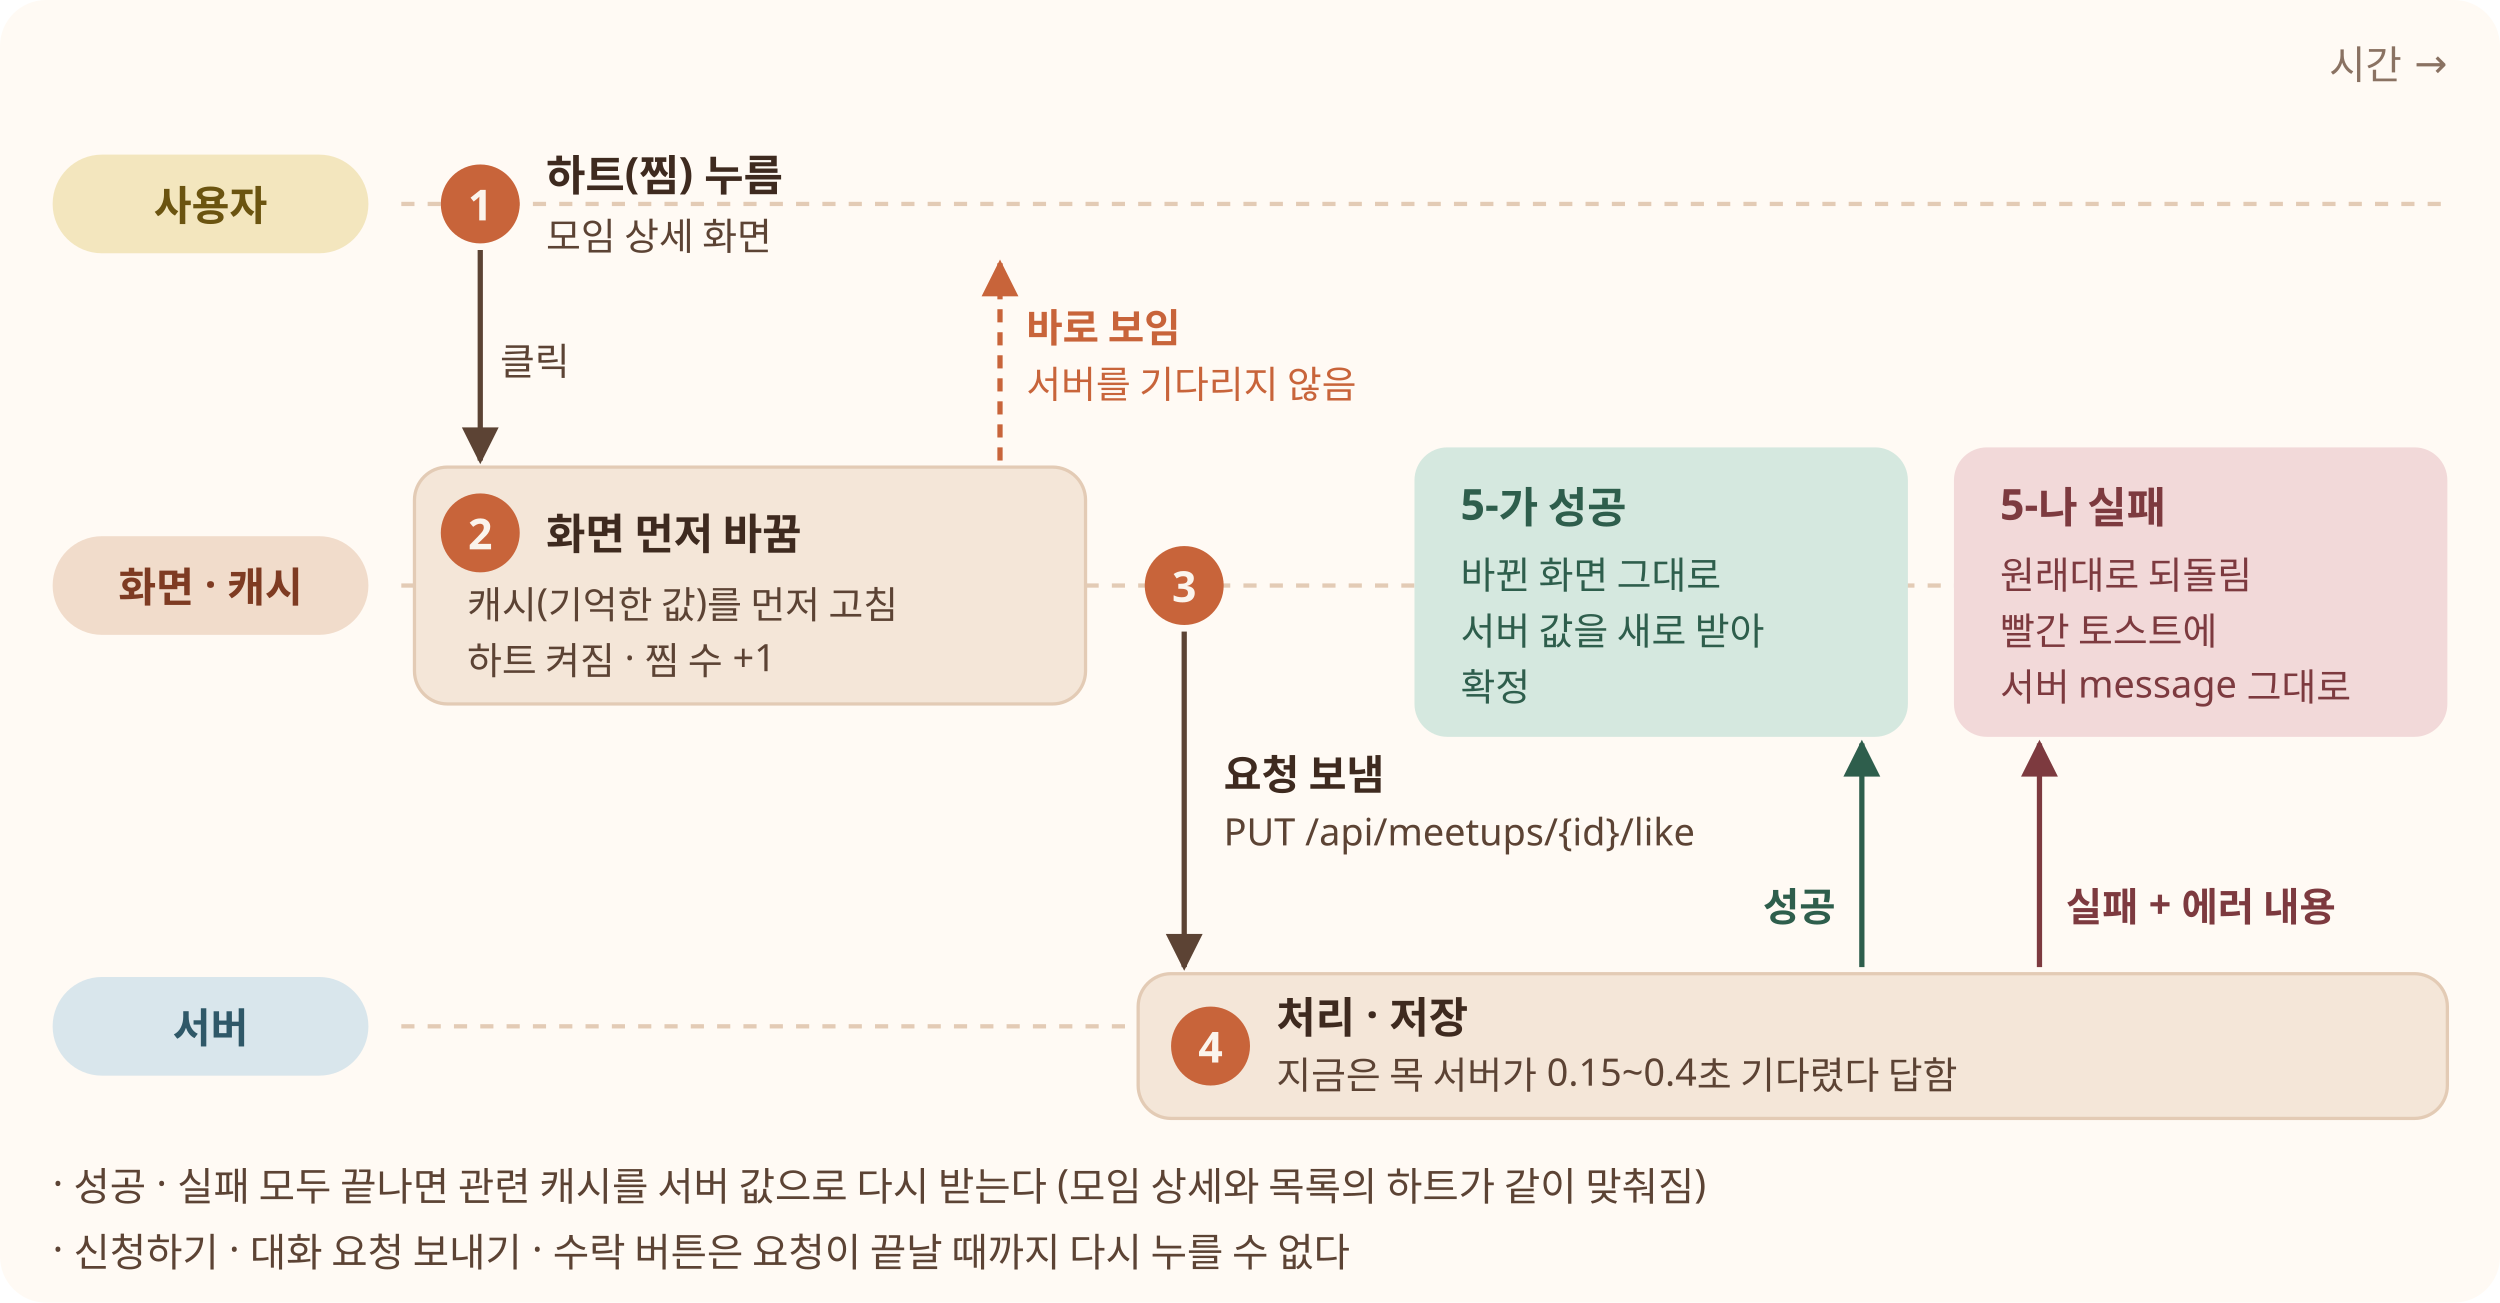
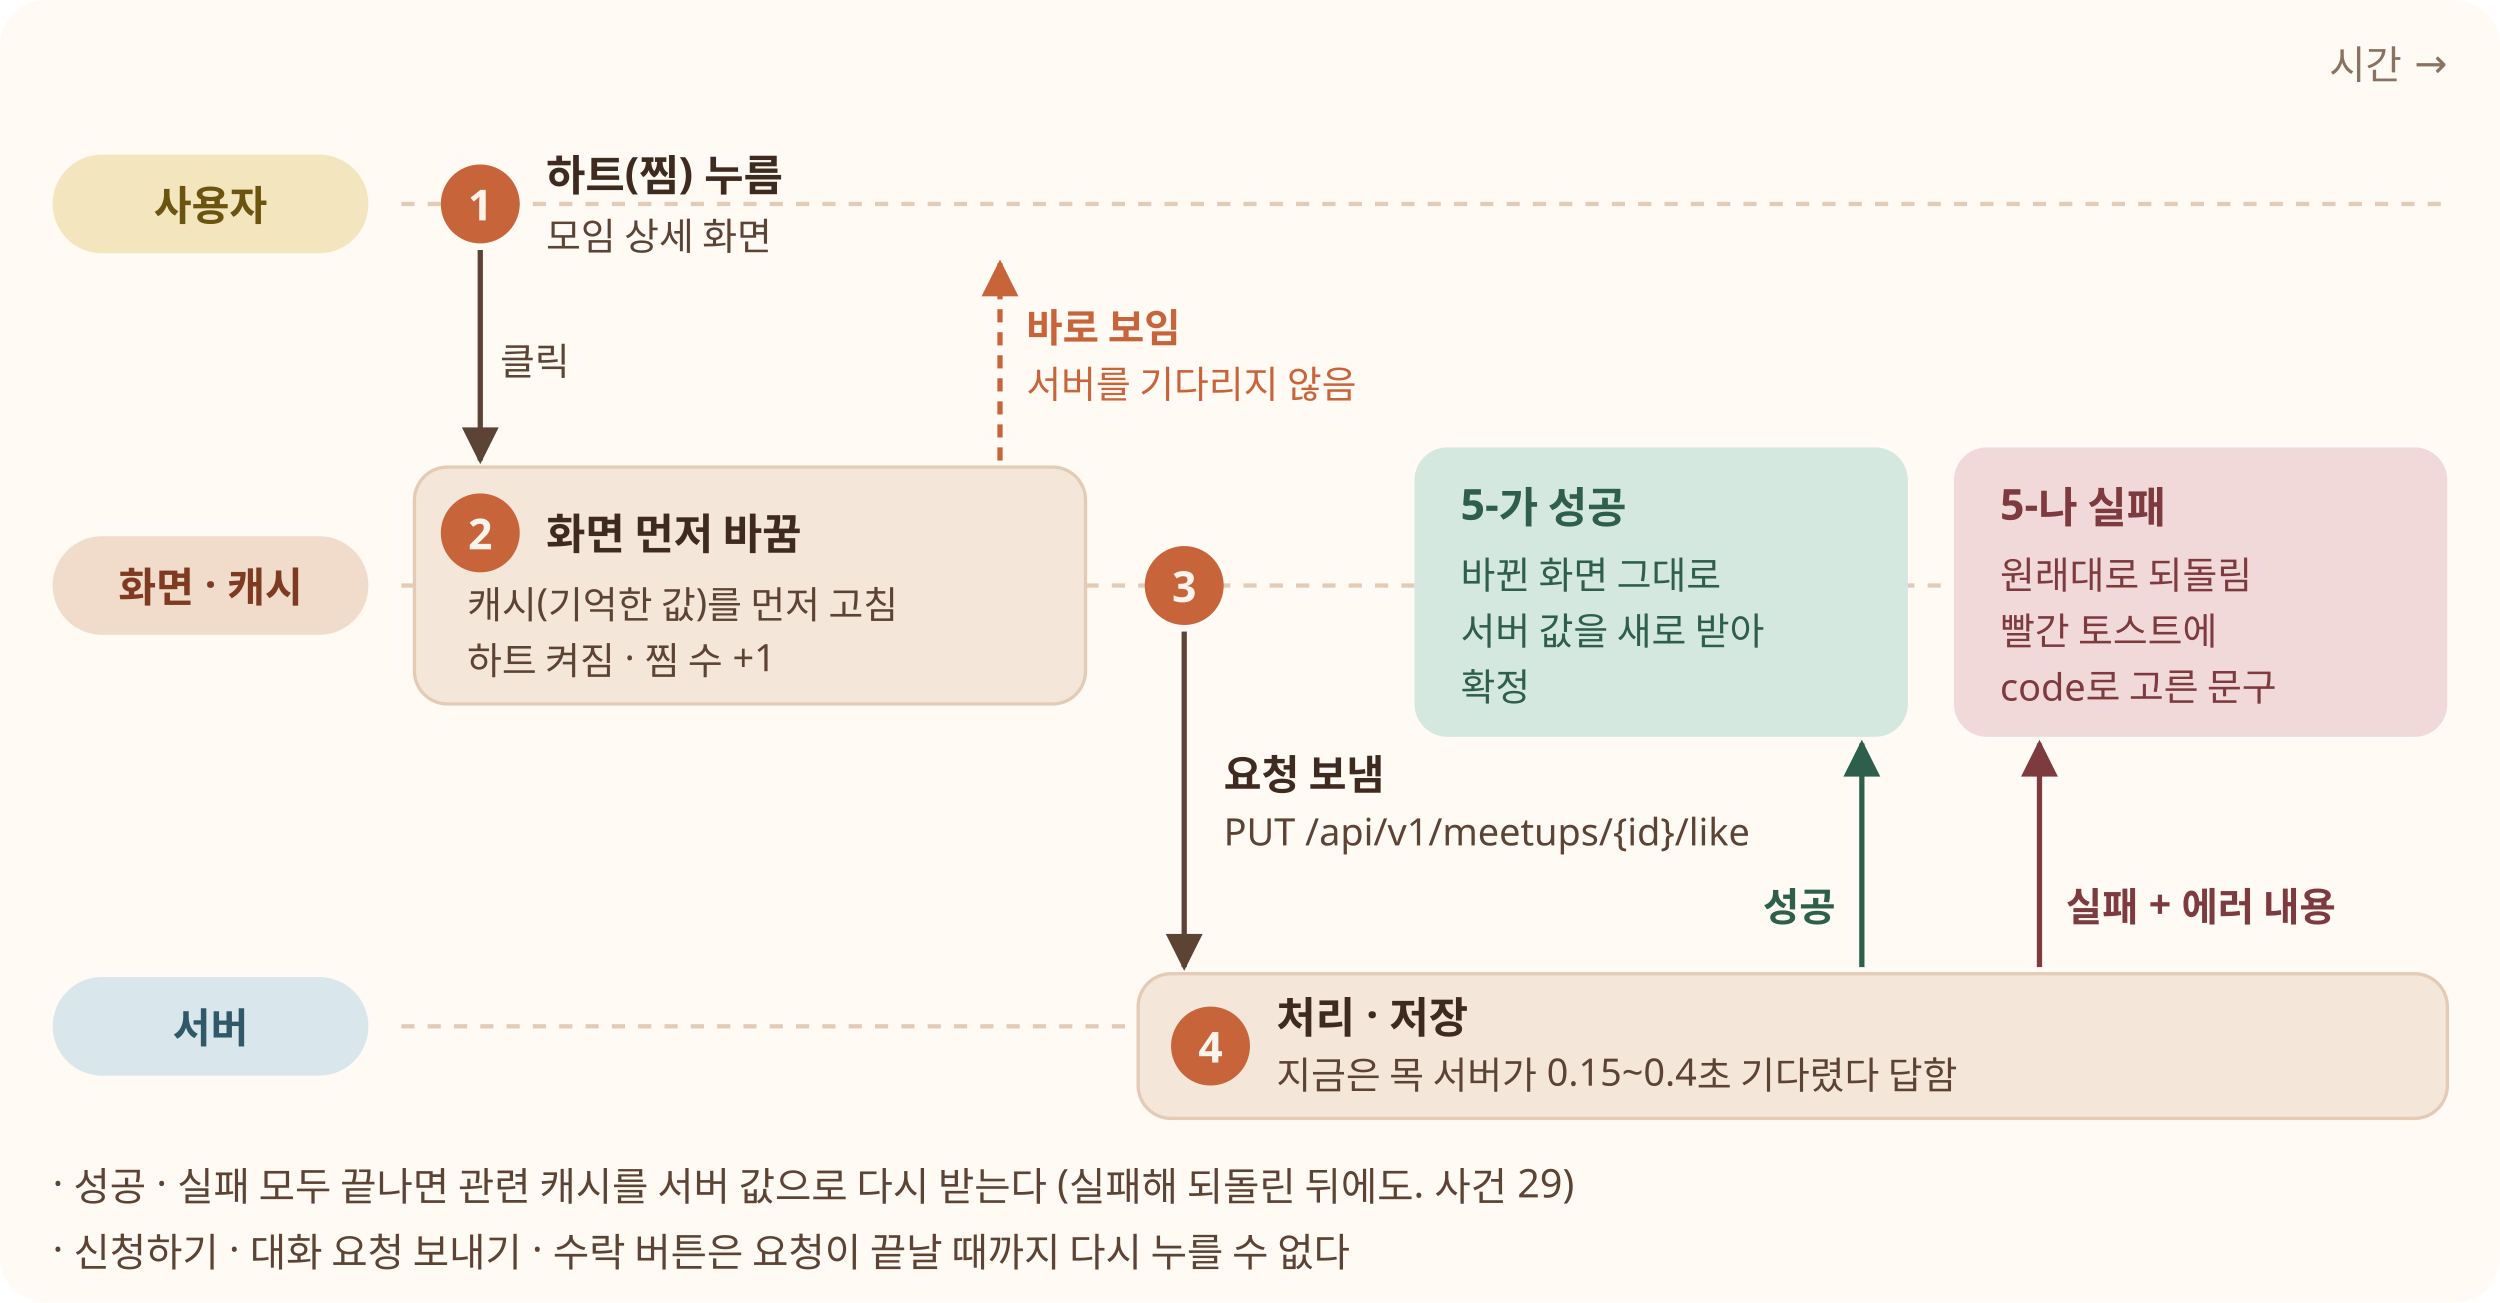
<svg xmlns="http://www.w3.org/2000/svg" viewBox="0 0 760 396" width="760" height="396" role="img" aria-label="찜을 누르면 화면이 서버 답을 기다리지 않고 먼저 바뀌고, 요청이 성공하면 그대로 확정되며, 실패하면 원래대로 되돌리고 빨간 토스트로 알린다" font-family="'Noto Sans KR','Malgun Gothic','Apple SD Gothic Neo',sans-serif" font-size="13" style="fill:var(--ink,#3e2a1f)">
  <defs>
    <marker id="ah" viewBox="0 0 10 10" refX="9" refY="5" markerWidth="7" markerHeight="7" orient="auto-start-reverse">
      <path d="M0,0 L10,5 L0,10 z" style="fill:var(--ink-soft,#5c4334)" />
    </marker>
    <marker id="ahc" viewBox="0 0 10 10" refX="9" refY="5" markerWidth="7" markerHeight="7" orient="auto-start-reverse">
      <path d="M0,0 L10,5 L0,10 z" style="fill:var(--cta,#c8643a)" />
    </marker>
    <marker id="ahg" viewBox="0 0 10 10" refX="9" refY="5" markerWidth="7" markerHeight="7" orient="auto-start-reverse">
      <path d="M0,0 L10,5 L0,10 z" style="fill:var(--chip-mint-fg,#2e5e4c)" />
    </marker>
    <marker id="ahr" viewBox="0 0 10 10" refX="9" refY="5" markerWidth="7" markerHeight="7" orient="auto-start-reverse">
      <path d="M0,0 L10,5 L0,10 z" style="fill:var(--chip-rose-fg,#7d3a3f)" />
    </marker>
  </defs>
  <rect width="760" height="396" rx="14" style="fill:var(--fig-bg,#fffaf4)" />
  <text x="744" y="24" text-anchor="end" font-size="12" style="fill:var(--ink-mute,#8a7262)">시간 →</text>
  <g style="stroke:var(--box-line,#e3cbb5)" stroke-width="1.3" stroke-dasharray="4 4">
    <line x1="122" y1="62" x2="744" y2="62" />
    <line x1="122" y1="178" x2="744" y2="178" />
    <line x1="122" y1="312" x2="744" y2="312" />
  </g>
  <g font-weight="700" text-anchor="middle" font-size="12.5">
    <rect x="16" y="47" width="96" height="30" rx="15" style="fill:var(--chip-butter-bg,#f3e6be)" />
    <text x="64" y="67" style="fill:var(--chip-butter-fg,#6b5410)">사용자</text>
    <rect x="16" y="163" width="96" height="30" rx="15" style="fill:var(--chip-clay-bg,#f1dccb)" />
    <text x="64" y="183" style="fill:var(--chip-clay-fg,#7e3b22)">화면 · 캐시</text>
    <rect x="16" y="297" width="96" height="30" rx="15" style="fill:var(--chip-sky-bg,#d9e6ec)" />
    <text x="64" y="317" style="fill:var(--chip-sky-fg,#2f5868)">서버</text>
  </g>
  <circle cx="146" cy="62" r="12" style="fill:var(--cta,#c8643a)" />
  <text x="146" y="67" text-anchor="middle" font-weight="700" style="fill:var(--on-strong,#fbf4ec)">1</text>
  <text x="166" y="58" font-weight="700">하트(찜) 누름</text>
  <text x="166" y="76" font-size="11.5" style="fill:var(--ink-soft,#5c4334)">모임 상세 화면</text>
  <line x1="146" y1="76" x2="146" y2="140" style="stroke:var(--ink-soft,#5c4334)" stroke-width="1.6" marker-end="url(#ah)" />
  <text x="152" y="114" font-size="11.5" style="fill:var(--ink-soft,#5c4334)">클릭</text>
  <rect x="126" y="142" width="204" height="72" rx="10" style="fill:var(--box,#f4e6d8);stroke:var(--box-line,#e3cbb5)" />
  <circle cx="146" cy="162" r="12" style="fill:var(--cta,#c8643a)" />
  <text x="146" y="167" text-anchor="middle" font-weight="700" style="fill:var(--on-strong,#fbf4ec)">2</text>
  <text x="166" y="167" font-weight="700">화면 먼저 바꿈</text>
  <text x="142" y="188" font-size="11.5" style="fill:var(--ink-soft,#5c4334)">캐시(기억한 값)를 먼저 고침</text>
  <text x="142" y="205" font-size="11.5" style="fill:var(--ink-soft,#5c4334)">하트 켜짐 · 찜 수 +1</text>
  <line x1="304" y1="140" x2="304" y2="80" style="stroke:var(--cta,#c8643a)" stroke-width="1.6" stroke-dasharray="4 3" marker-end="url(#ahc)" />
  <text x="312" y="104" font-size="12" font-weight="700" style="fill:var(--cta,#c8643a)">바로 보임</text>
  <text x="312" y="121" font-size="11.5" style="fill:var(--cta,#c8643a)">서버를 기다리지 않음</text>
  <circle cx="360" cy="178" r="12" style="fill:var(--cta,#c8643a)" />
  <text x="360" y="183" text-anchor="middle" font-weight="700" style="fill:var(--on-strong,#fbf4ec)">3</text>
  <line x1="360" y1="192" x2="360" y2="294" style="stroke:var(--ink-soft,#5c4334)" stroke-width="1.6" marker-end="url(#ah)" />
  <text x="372" y="240" font-weight="700" font-size="12.5">요청 보냄</text>
-   <text x="372" y="257" font-size="11.5" style="fill:var(--ink-soft,#5c4334)">PUT /api/meetups/{id}/like</text>
+   <text x="372" y="257" font-size="11.5" style="fill:var(--ink-soft,#5c4334)">PUT /api/v1/meetups/{id}/like</text>
  <rect x="346" y="296" width="398" height="44" rx="10" style="fill:var(--box,#f4e6d8);stroke:var(--box-line,#e3cbb5)" />
  <circle cx="368" cy="318" r="12" style="fill:var(--cta,#c8643a)" />
  <text x="368" y="323" text-anchor="middle" font-weight="700" style="fill:var(--on-strong,#fbf4ec)">4</text>
  <text x="388" y="314" font-weight="700">처리 · 저장</text>
  <text x="388" y="331" font-size="11.5" style="fill:var(--ink-soft,#5c4334)">지금은 목 서버가 0.15~0.4초 기다렸다 답함</text>
  <line x1="566" y1="294" x2="566" y2="226" style="stroke:var(--chip-mint-fg,#2e5e4c)" stroke-width="1.6" marker-end="url(#ahg)" />
  <text x="558" y="280" text-anchor="end" font-size="12" font-weight="700" style="fill:var(--chip-mint-fg,#2e5e4c)">성공</text>
  <line x1="620" y1="294" x2="620" y2="226" style="stroke:var(--chip-rose-fg,#7d3a3f)" stroke-width="1.6" marker-end="url(#ahr)" />
  <text x="628" y="280" font-size="12" font-weight="700" style="fill:var(--chip-rose-fg,#7d3a3f)">실패 + 에러 내용</text>
  <rect x="430" y="136" width="150" height="88" rx="10" style="fill:var(--chip-mint-bg,#d5e8df)" />
  <g style="fill:var(--chip-mint-fg,#2e5e4c)">
    <text x="444" y="158" font-weight="700">5-가 성공</text>
    <text x="444" y="179" font-size="11.5">바뀐 화면 그대로</text>
    <text x="444" y="196" font-size="11.5">서버 값을 새로 받아</text>
    <text x="444" y="213" font-size="11.5">확정</text>
  </g>
  <rect x="594" y="136" width="150" height="88" rx="10" style="fill:var(--chip-rose-bg,#f2d9d9)" />
  <g style="fill:var(--chip-rose-fg,#7d3a3f)">
    <text x="608" y="158" font-weight="700">5-나 실패</text>
    <text x="608" y="179" font-size="11.5">원래대로 되돌림</text>
    <text x="608" y="196" font-size="11.5">빨간 토스트에</text>
-     <text x="608" y="213" font-size="11.5">서버 message 그대로</text>
+     <text x="608" y="213" font-size="11.5">code로 고른 문구</text>
  </g>
-   <text x="16" y="364" font-size="12" style="fill:var(--ink-soft,#5c4334)">· 성공 · 실패 모두 끝나면 관련 캐시를 서버 값으로 다시 받는다 (모임 상세와 목록의 하트가 같이 맞춰짐)</text>
+   <text x="16" y="364" font-size="12" style="fill:var(--ink-soft,#5c4334)">· 성공 · 실패 모두 끝나면 관련 캐시를 서버 값으로 다시 받는다 (실패해 되돌린 뒤에도. 사건 29)</text>
  <text x="16" y="384" font-size="12" style="fill:var(--ink-soft,#5c4334)">· 신청하기 · 대화 요청 보내기 · 수락 버튼은 요청이 끝날 때까지 다시 누를 수 없다</text>
</svg>
